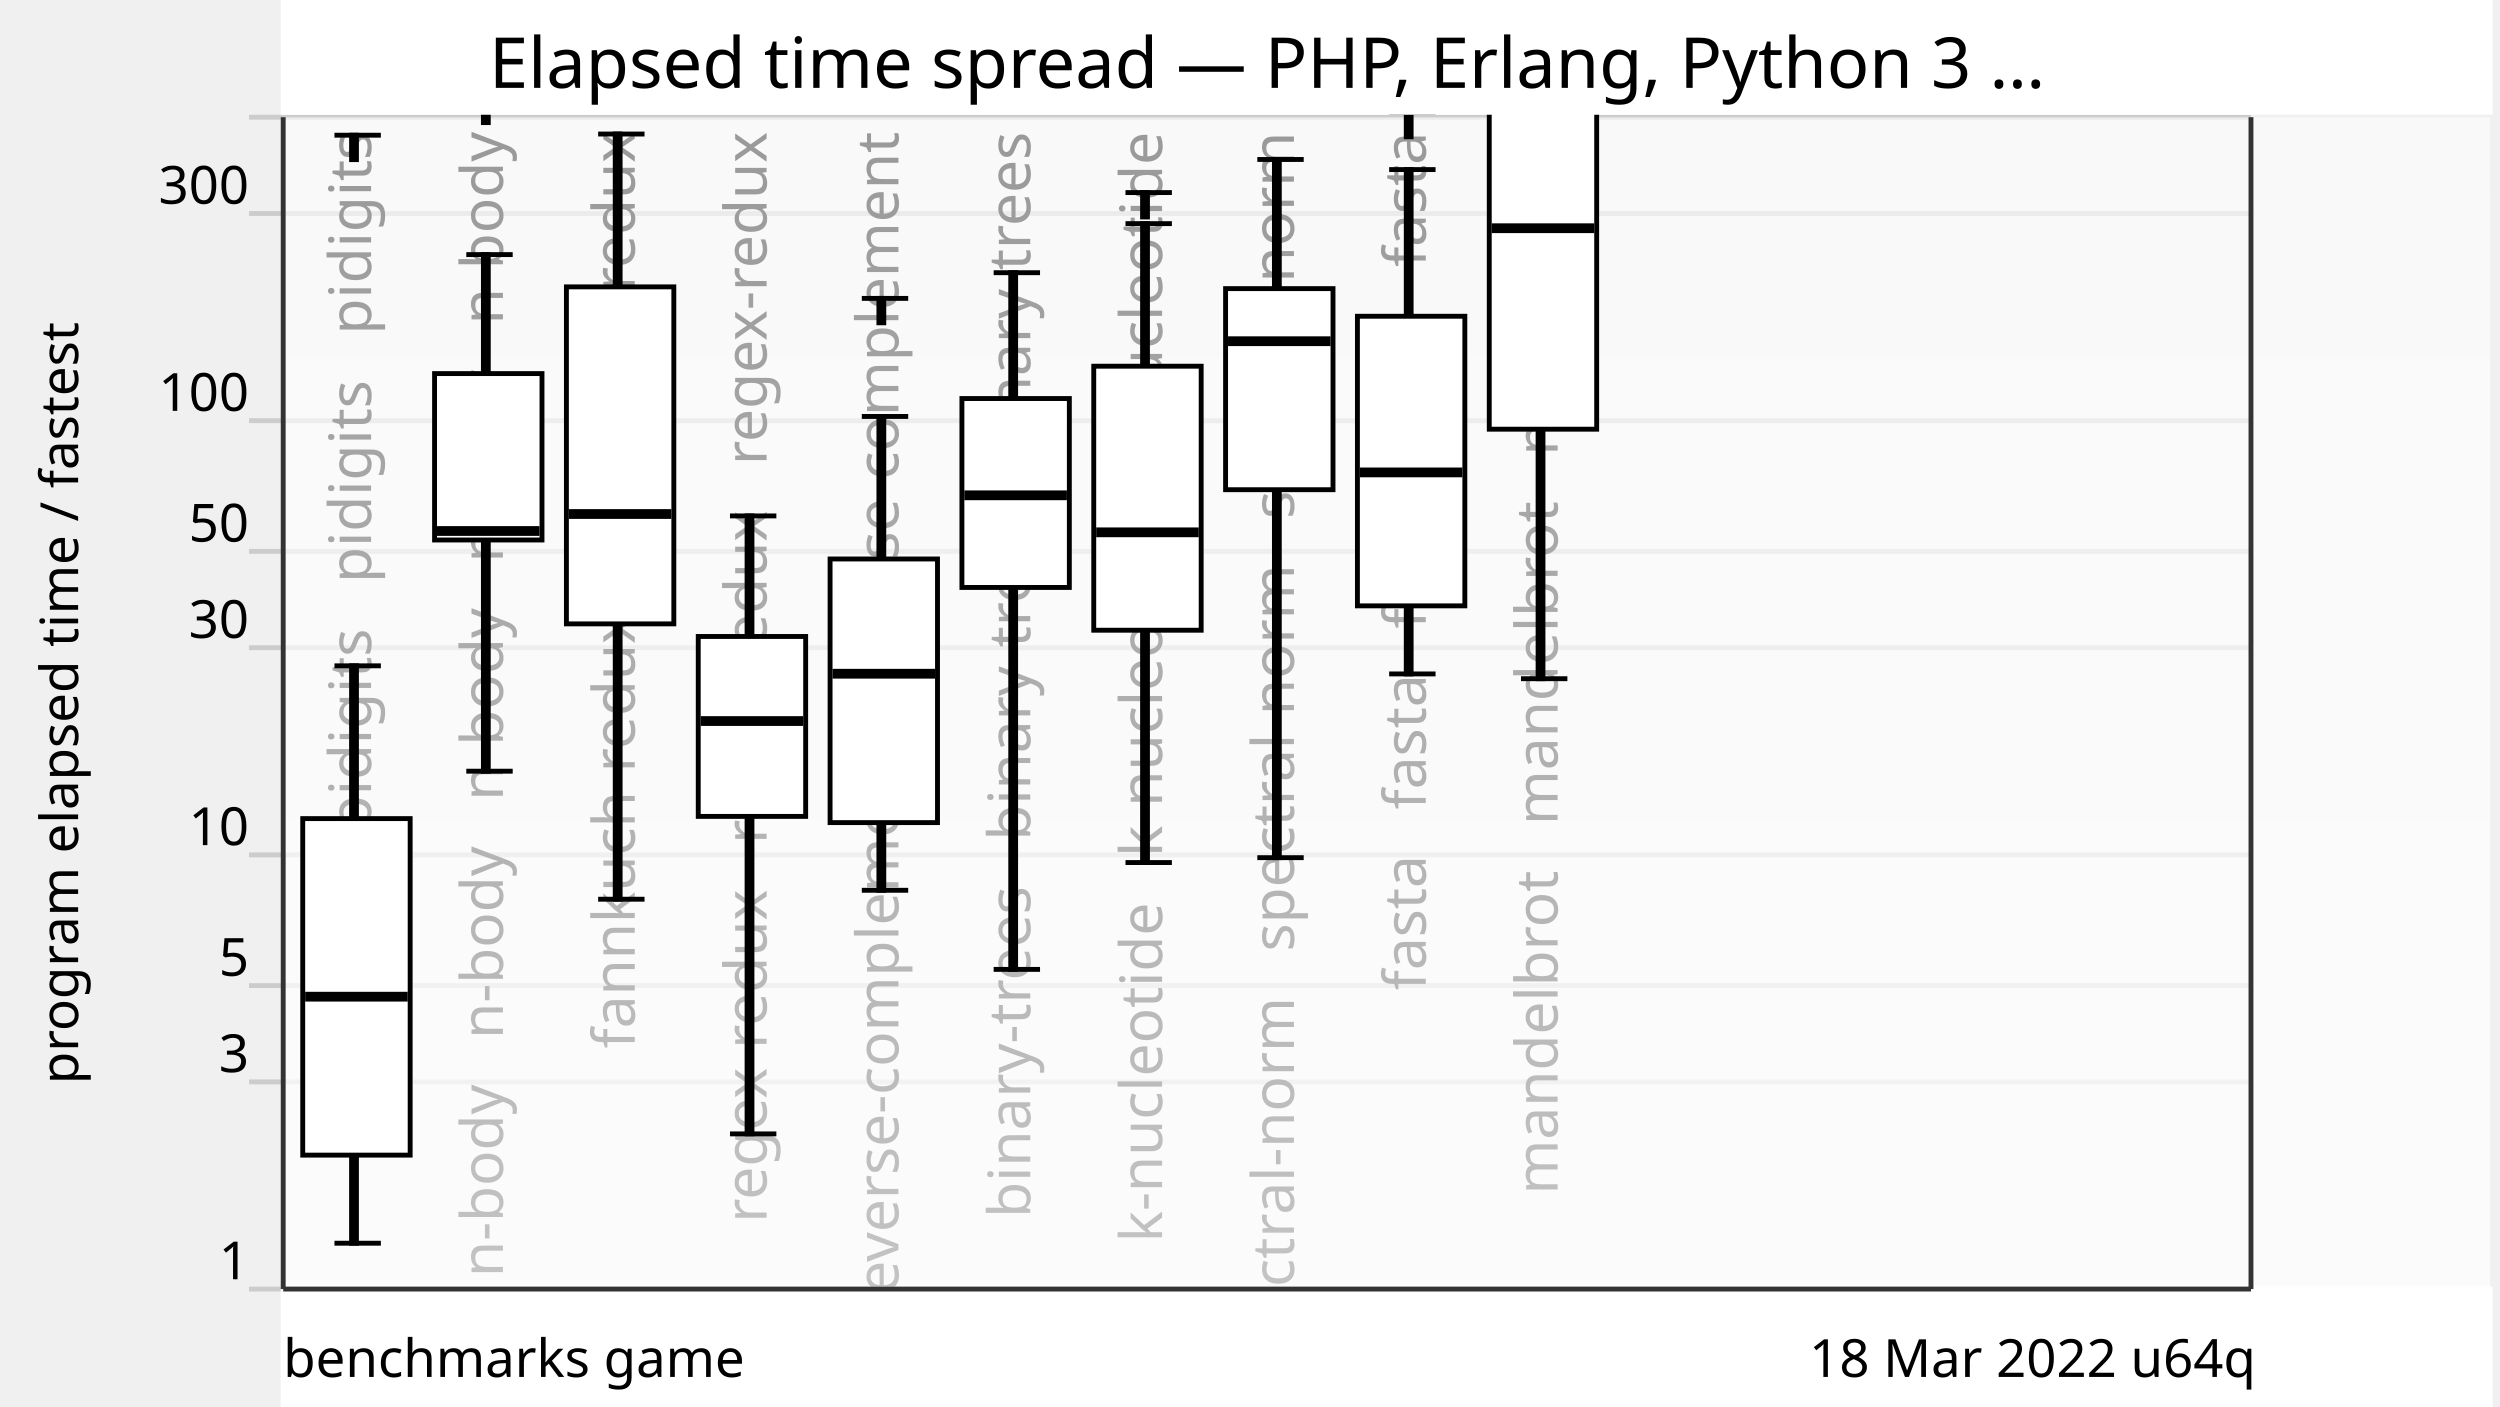
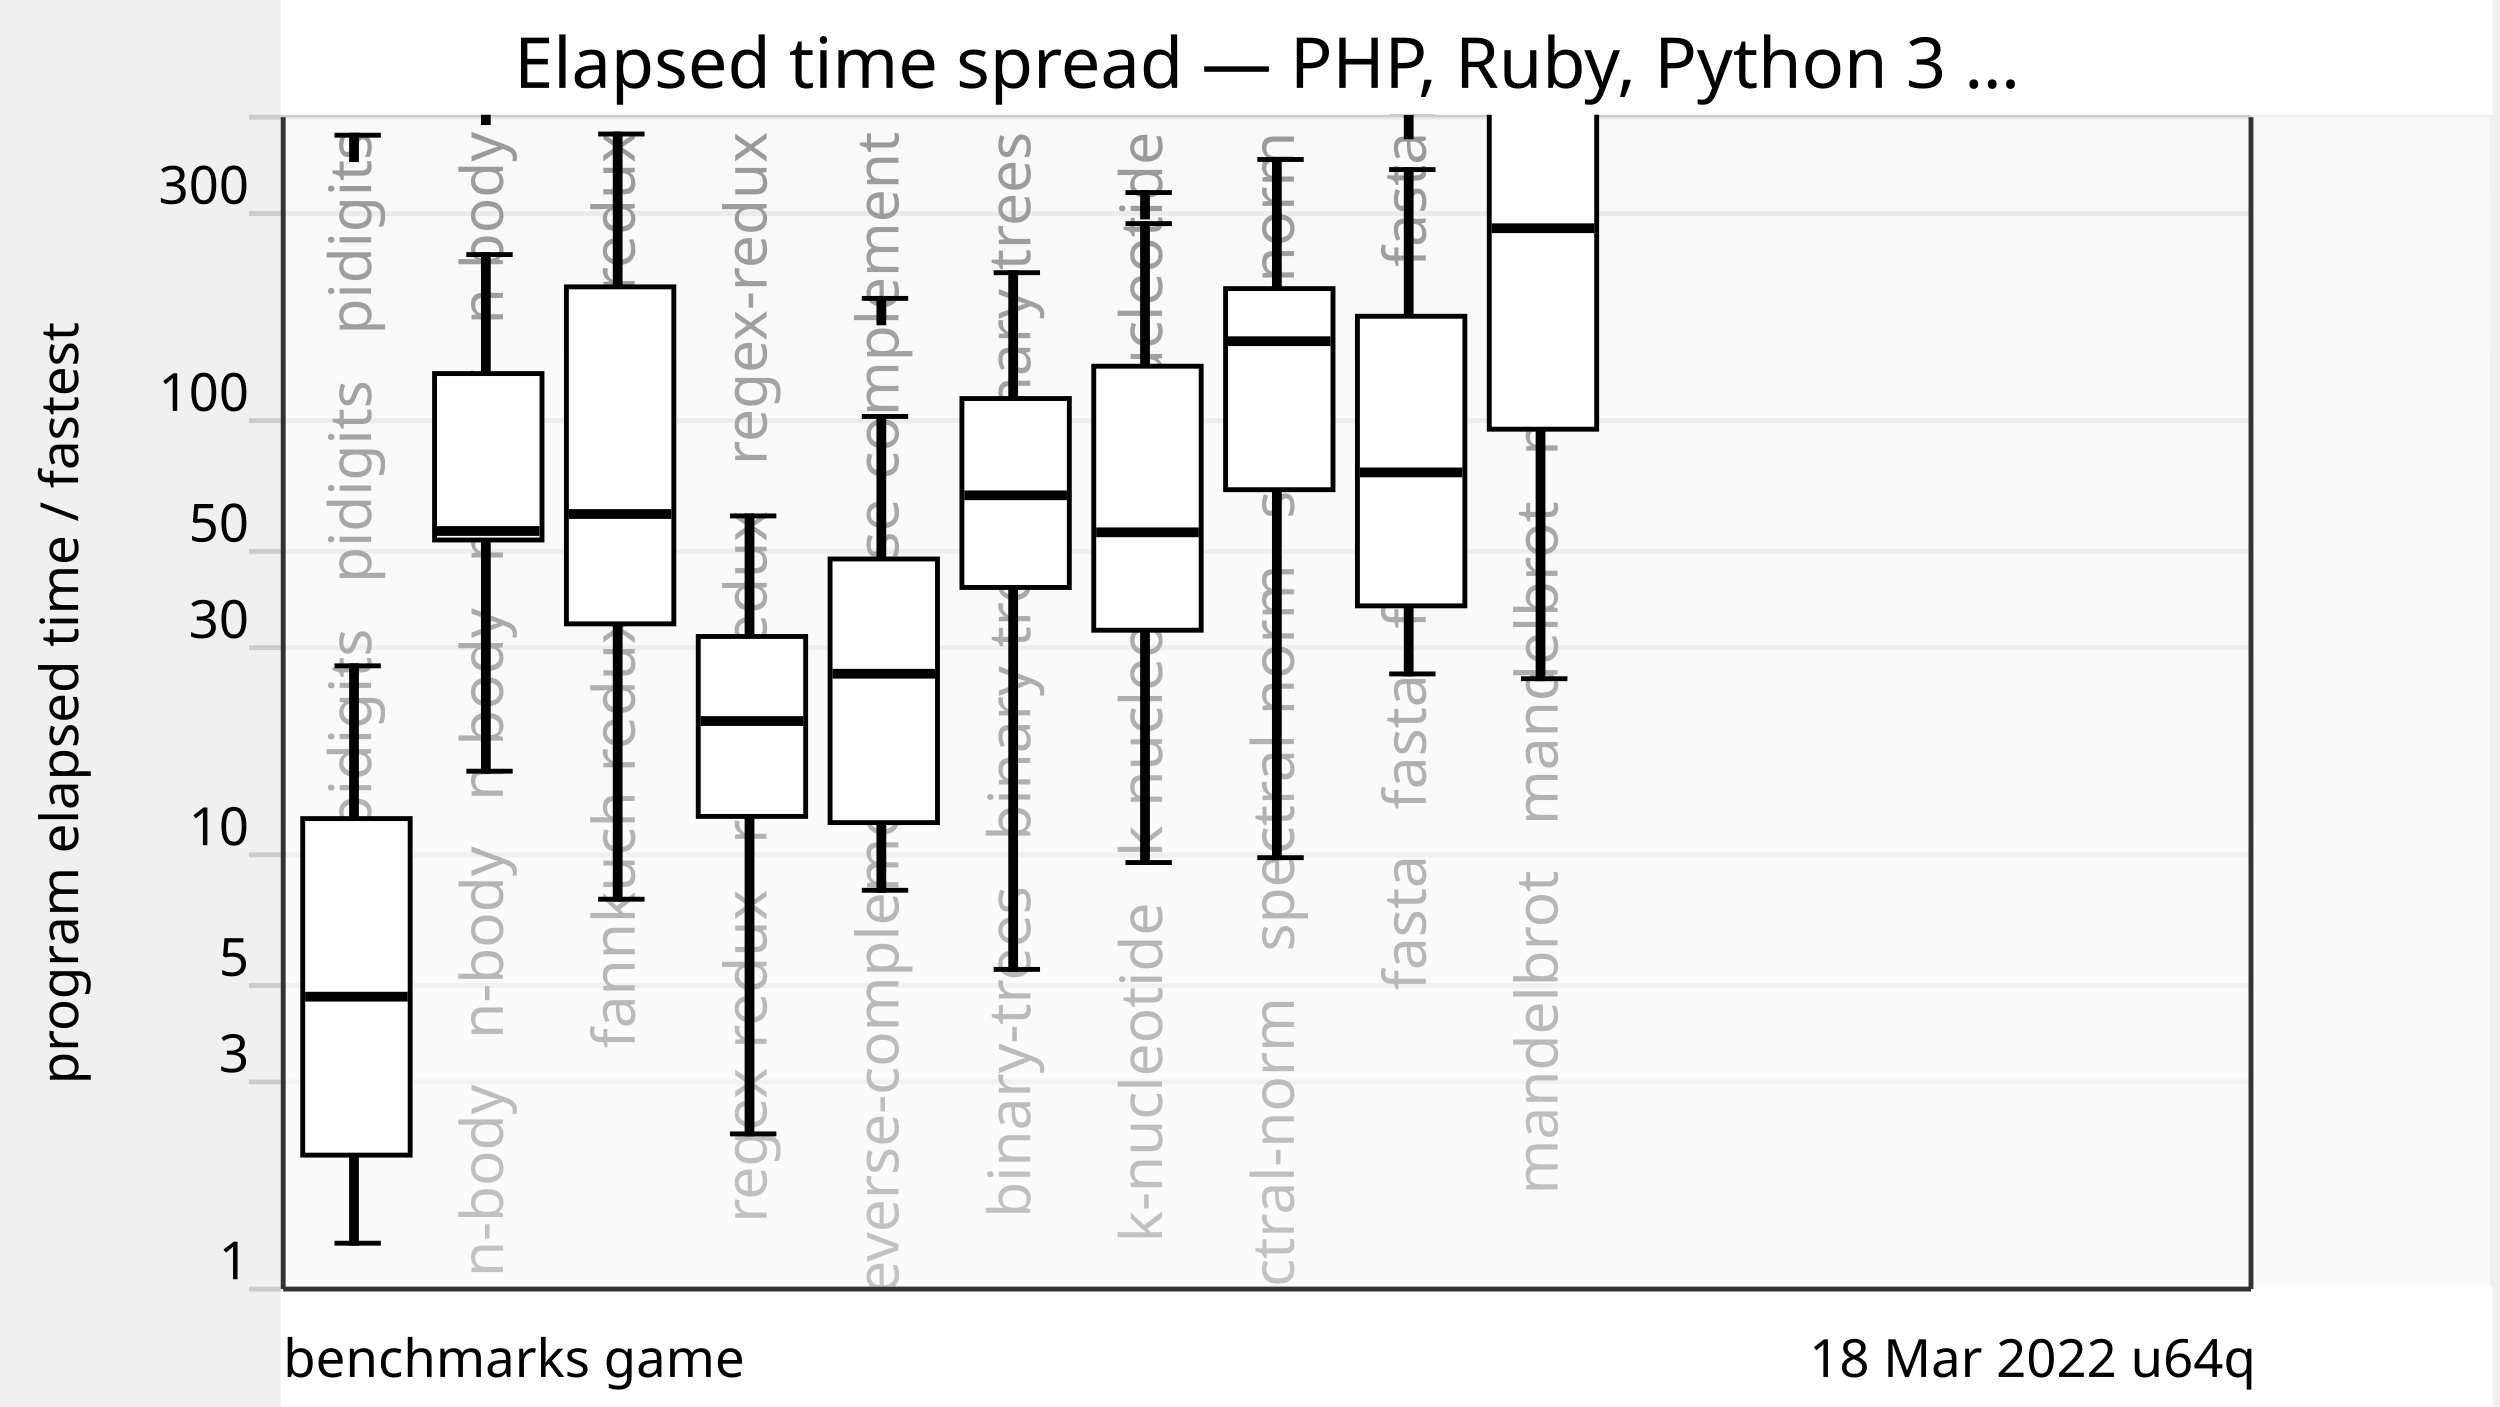
<svg xmlns="http://www.w3.org/2000/svg" xmlns:xlink="http://www.w3.org/1999/xlink" version="1.1" viewBox="0 0 512 288">
  <g style="stroke: #ccc;">
    <line x1="51" y1="264" x2="461" y2="264" />
    <line x1="51" y1="221.57" x2="461" y2="221.57" />
    <line x1="51" y1="201.85" x2="461" y2="201.85" />
    <line x1="51" y1="175.08" x2="461" y2="175.08" />
    <line x1="51" y1="132.65" x2="461" y2="132.65" />
    <line x1="51" y1="112.92" x2="461" y2="112.92" />
    <line x1="51" y1="86.15" x2="461" y2="86.15" />
    <line x1="51" y1="43.73" x2="461" y2="43.73" />
    <line x1="51" y1="24" x2="461" y2="24" />
  </g>
  <g style="text-anchor: end; font-family: Ubuntu,Verdana,sans-serif; font-size: 0.9em;">
    <text x="51" y="262">1</text>
    <text x="51" y="219.57">3</text>
    <text x="51" y="199.85">5</text>
    <text x="51" y="173.08">10</text>
    <text x="51" y="130.65">30</text>
    <text x="51" y="110.92">50</text>
    <text x="51" y="84.15">100</text>
    <text x="51" y="41.73">300</text>
    <text x="51" y="22" />
  </g>
  <defs>
    <linearGradient id="grade" x1="0" y1="0" x2="0" y2="1">
      <stop offset="0" style="stop-color: white" stop-opacity="0.6" />
      <stop offset="1" style="stop-color: white" stop-opacity="0.8" />
    </linearGradient>
    <mask id="fade">
      <rect x="58" y="24" width="452" height="288" fill="url(#grade)" />
    </mask>
    <g id="backgroundText" style="text-anchor: end; font-family: Ubuntu,Verdana,sans-serif; font-size: 1em;">
      <text x="16" y="0" transform="rotate(270,16,0)" xml:space="preserve">   pidigits   pidigits   pidigits   pidigits</text>
      <text x="43" y="0" transform="rotate(270,43,0)" xml:space="preserve">   n-body   n-body   n-body   n-body   n-body</text>
      <text x="70" y="0" transform="rotate(270,70,0)" xml:space="preserve">   fannkuch-redux   fannkuch-redux</text>
      <text x="97" y="0" transform="rotate(270,97,0)" xml:space="preserve">   regex-redux   regex-redux   regex-redux</text>
      <text x="124" y="0" transform="rotate(270,124,0)" xml:space="preserve">   reverse-complement   reverse-complement</text>
      <text x="151" y="0" transform="rotate(270,151,0)" xml:space="preserve">   binary-trees   binary-trees   binary-trees</text>
      <text x="178" y="0" transform="rotate(270,178,0)" xml:space="preserve">   k-nucleotide   k-nucleotide   k-nucleotide</text>
      <text x="205" y="0" transform="rotate(270,205,0)" xml:space="preserve">   spectral-norm   spectral-norm   spectral-norm</text>
      <text x="232" y="0" transform="rotate(270,232,0)" xml:space="preserve">   fasta   fasta   fasta   fasta   fasta</text>
      <text x="259" y="0" transform="rotate(270,259,0)" xml:space="preserve">   mandelbrot   mandelbrot   mandelbrot</text>
    </g>
  </defs>
  <use x="60" y="27" xlink:href="#backgroundText" />
  <rect x="58" y="24" width="452" height="288" fill="white" mask="url(#fade)" />
  <rect x="58" y="264" width="452" height="288" style="fill: white; stroke: white;" />
  <g style="fill: black; stroke: black;">
    <rect x="72" y="136.36" width="1" height="118.25" />
    <rect x="99" y="52.14" width="1" height="105.8" />
    <rect x="126" y="27.45" width="1" height="156.71" />
    <rect x="153" y="105.66" width="1" height="126.55" />
    <rect x="180" y="85.29" width="1" height="97.04" />
    <rect x="207" y="55.85" width="1" height="142.68" />
    <rect x="234" y="45.8" width="1" height="130.85" />
    <rect x="261" y="32.66" width="1" height="142.99" />
    <rect x="288" y="34.73" width="1" height="103.29" />
    <rect x="315" y="-46.06" width="1" height="185.06" />
  </g>
  <g style="fill: white; stroke: black;">
    <rect x="62" y="167.65" width="22" height="68.92" />
    <rect x="89" y="76.51" width="22" height="34.08" />
    <rect x="116" y="58.75" width="22" height="69.02" />
    <rect x="143" y="130.35" width="22" height="36.85" />
    <rect x="170" y="114.48" width="22" height="53.99" />
    <rect x="197" y="81.62" width="22" height="38.69" />
    <rect x="224" y="75" width="22" height="54.07" />
    <rect x="251" y="59.11" width="22" height="41.18" />
    <rect x="278" y="64.77" width="22" height="59.31" />
    <rect x="305" y="-12.44" width="22" height="100.34" />
  </g>
  <g style="fill: black; stroke: black;">
    <line x1="68.5" y1="254.61" x2="78" y2="254.61" />
    <line x1="68.5" y1="136.36" x2="78" y2="136.36" />
    <line x1="68.5" y1="27.69" x2="78" y2="27.69" />
    <rect x="72" y="27.69" width="1" height="5" />
  </g>
  <g style="fill: black; stroke: black;">
    <rect x="63" y="203.62" width="20" height="1" />
  </g>
  <g style="fill: black; stroke: black;">
    <line x1="95.5" y1="157.94" x2="105" y2="157.94" />
    <line x1="95.5" y1="52.14" x2="105" y2="52.14" />
    <line x1="95.5" y1="20.11" x2="105" y2="20.11" />
    <rect x="99" y="20.11" width="1" height="5" />
  </g>
  <g style="fill: black; stroke: black;">
    <rect x="90" y="108.25" width="20" height="1" />
  </g>
  <g style="fill: black; stroke: black;">
    <line x1="122.5" y1="184.16" x2="132" y2="184.16" />
    <line x1="122.5" y1="27.45" x2="132" y2="27.45" />
    <line x1="122.5" y1="-17.26" x2="132" y2="-17.26" />
    <rect x="126" y="-17.26" width="1" height="5" />
  </g>
  <g style="fill: black; stroke: black;">
    <rect x="117" y="104.77" width="20" height="1" />
  </g>
  <g style="fill: black; stroke: black;">
    <line x1="149.5" y1="232.22" x2="159" y2="232.22" />
    <line x1="149.5" y1="105.66" x2="159" y2="105.66" />
  </g>
  <g style="fill: black; stroke: black;">
    <rect x="144" y="147.17" width="20" height="1" />
  </g>
  <g style="fill: black; stroke: black;">
    <line x1="176.5" y1="182.33" x2="186" y2="182.33" />
    <line x1="176.5" y1="85.29" x2="186" y2="85.29" />
    <line x1="176.5" y1="61.11" x2="186" y2="61.11" />
    <rect x="180" y="61.11" width="1" height="5" />
  </g>
  <g style="fill: black; stroke: black;">
    <rect x="171" y="137.48" width="20" height="1" />
  </g>
  <g style="fill: black; stroke: black;">
    <line x1="203.5" y1="198.53" x2="213" y2="198.53" />
    <line x1="203.5" y1="55.85" x2="213" y2="55.85" />
    <line x1="203.5" y1="5.27" x2="213" y2="5.27" />
    <rect x="207" y="5.27" width="1" height="5" />
  </g>
  <g style="fill: black; stroke: black;">
    <rect x="198" y="100.94" width="20" height="1" />
  </g>
  <g style="fill: black; stroke: black;">
    <line x1="230.5" y1="176.65" x2="240" y2="176.65" />
    <line x1="230.5" y1="45.8" x2="240" y2="45.8" />
    <line x1="230.5" y1="39.44" x2="240" y2="39.44" />
    <rect x="234" y="39.44" width="1" height="5" />
  </g>
  <g style="fill: black; stroke: black;">
    <rect x="225" y="108.52" width="20" height="1" />
  </g>
  <g style="fill: black; stroke: black;">
    <line x1="257.5" y1="175.65" x2="267" y2="175.65" />
    <line x1="257.5" y1="32.66" x2="267" y2="32.66" />
    <line x1="257.5" y1="-29.52" x2="267" y2="-29.52" />
    <rect x="261" y="-29.52" width="1" height="5" />
  </g>
  <g style="fill: black; stroke: black;">
    <rect x="252" y="69.38" width="20" height="1" />
  </g>
  <g style="fill: black; stroke: black;">
    <line x1="284.5" y1="138.02" x2="294" y2="138.02" />
    <line x1="284.5" y1="34.73" x2="294" y2="34.73" />
    <line x1="284.5" y1="23.01" x2="294" y2="23.01" />
    <rect x="288" y="23.01" width="1" height="5" />
  </g>
  <g style="fill: black; stroke: black;">
    <rect x="279" y="96.25" width="20" height="1" />
  </g>
  <g style="fill: black; stroke: black;">
    <line x1="311.5" y1="139" x2="321" y2="139" />
    <line x1="311.5" y1="-46.06" x2="321" y2="-46.06" />
    <line x1="311.5" y1="-85.19" x2="321" y2="-85.19" />
    <rect x="315" y="-85.19" width="1" height="5" />
  </g>
  <g style="fill: black; stroke: black;">
    <rect x="306" y="46.24" width="20" height="1" />
  </g>
  <g style="text-anchor: end; font-family: Ubuntu,Verdana,sans-serif; font-size: 0.9em;">
    <text x="462" y="282">18 Mar 2022 u64q</text>
    <text x="58" y="282" style="text-anchor: start;">benchmarks game</text>
  </g>
  <text x="16" y="144" transform="rotate(270,16,144)" style="text-anchor: middle; font-family: Ubuntu,Verdana,sans-serif; font-size: 0.9em;">program elapsed time / fastest</text>
  <rect x="58" y="0" width="452" height="23" style="fill: white; stroke: white;" />
-   <text x="259.5" y="18" style="text-anchor: middle; font-family: Ubuntu,Verdana,sans-serif; font-size: 1.2em;">Elapsed time spread — PHP, Erlang, Python 3 …</text>
+   <text x="259.5" y="18" style="text-anchor: middle; font-family: Ubuntu,Verdana,sans-serif; font-size: 1.2em;">Elapsed time spread — PHP, Ruby, Python 3 …</text>
  <g style="stroke: #333;">
    <line x1="58" y1="24" x2="58" y2="264" />
    <line x1="461" y1="24" x2="461" y2="264" />
    <line x1="58" y1="264" x2="461" y2="264" />
  </g>
</svg>
